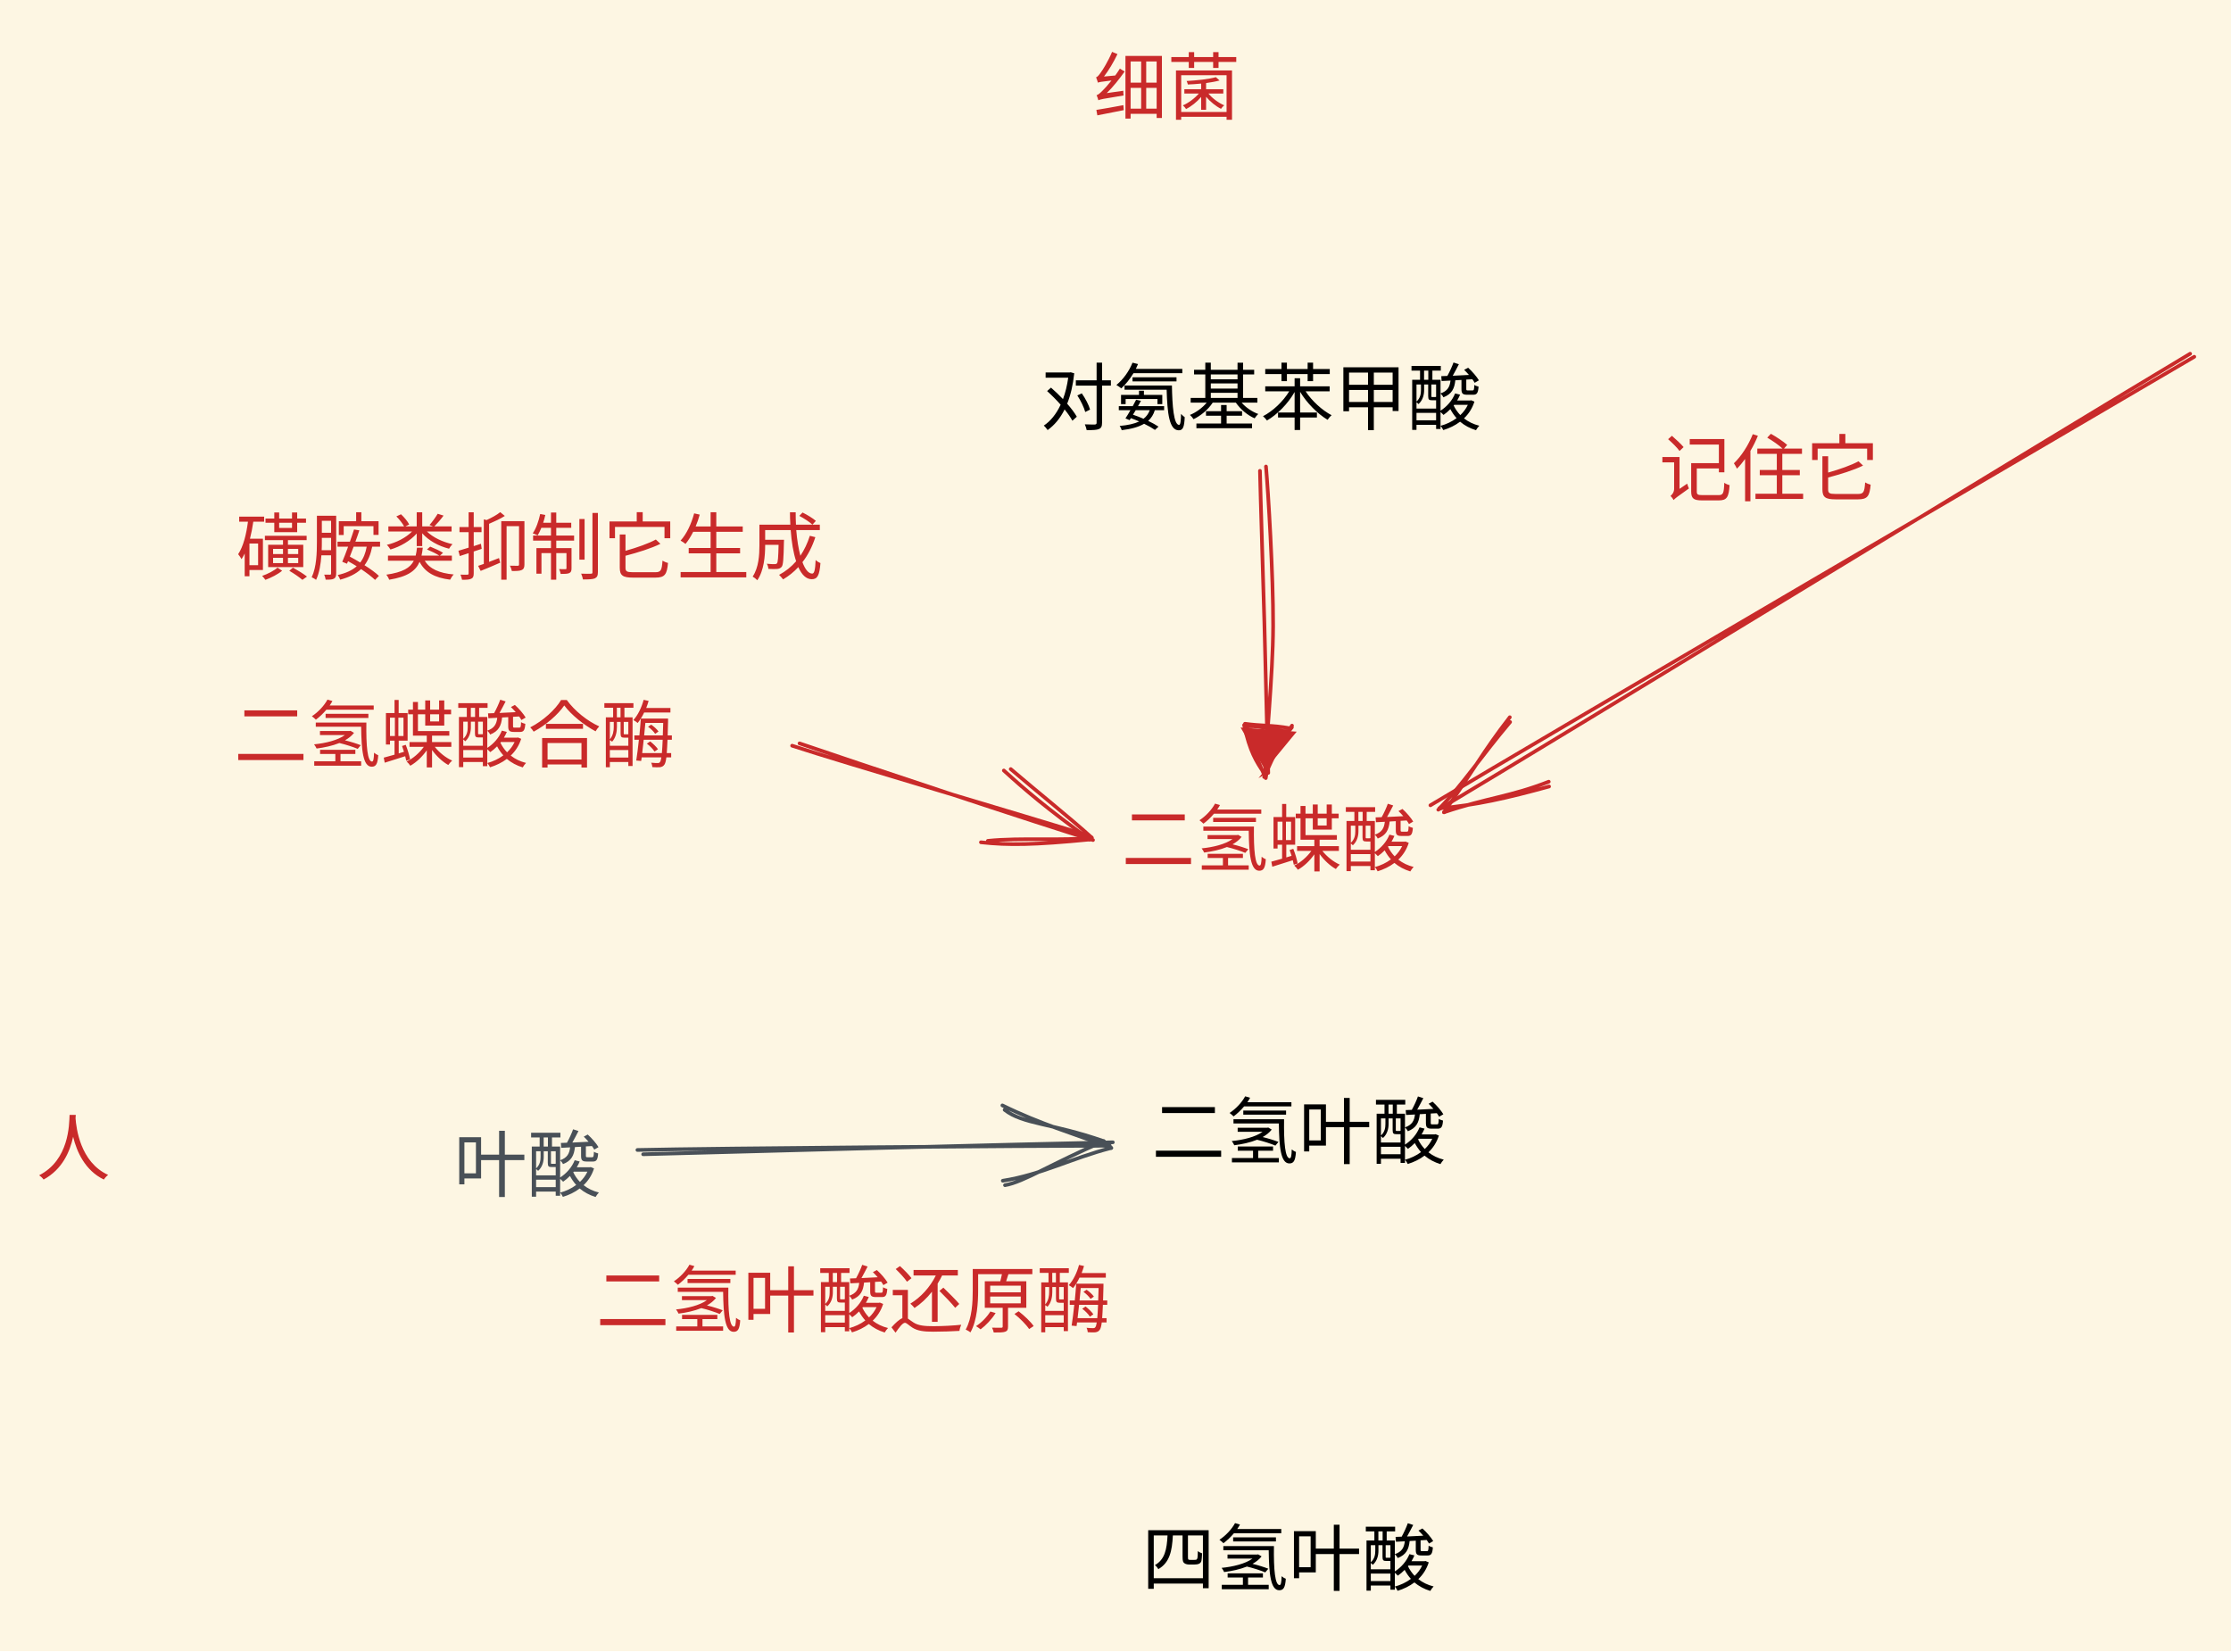
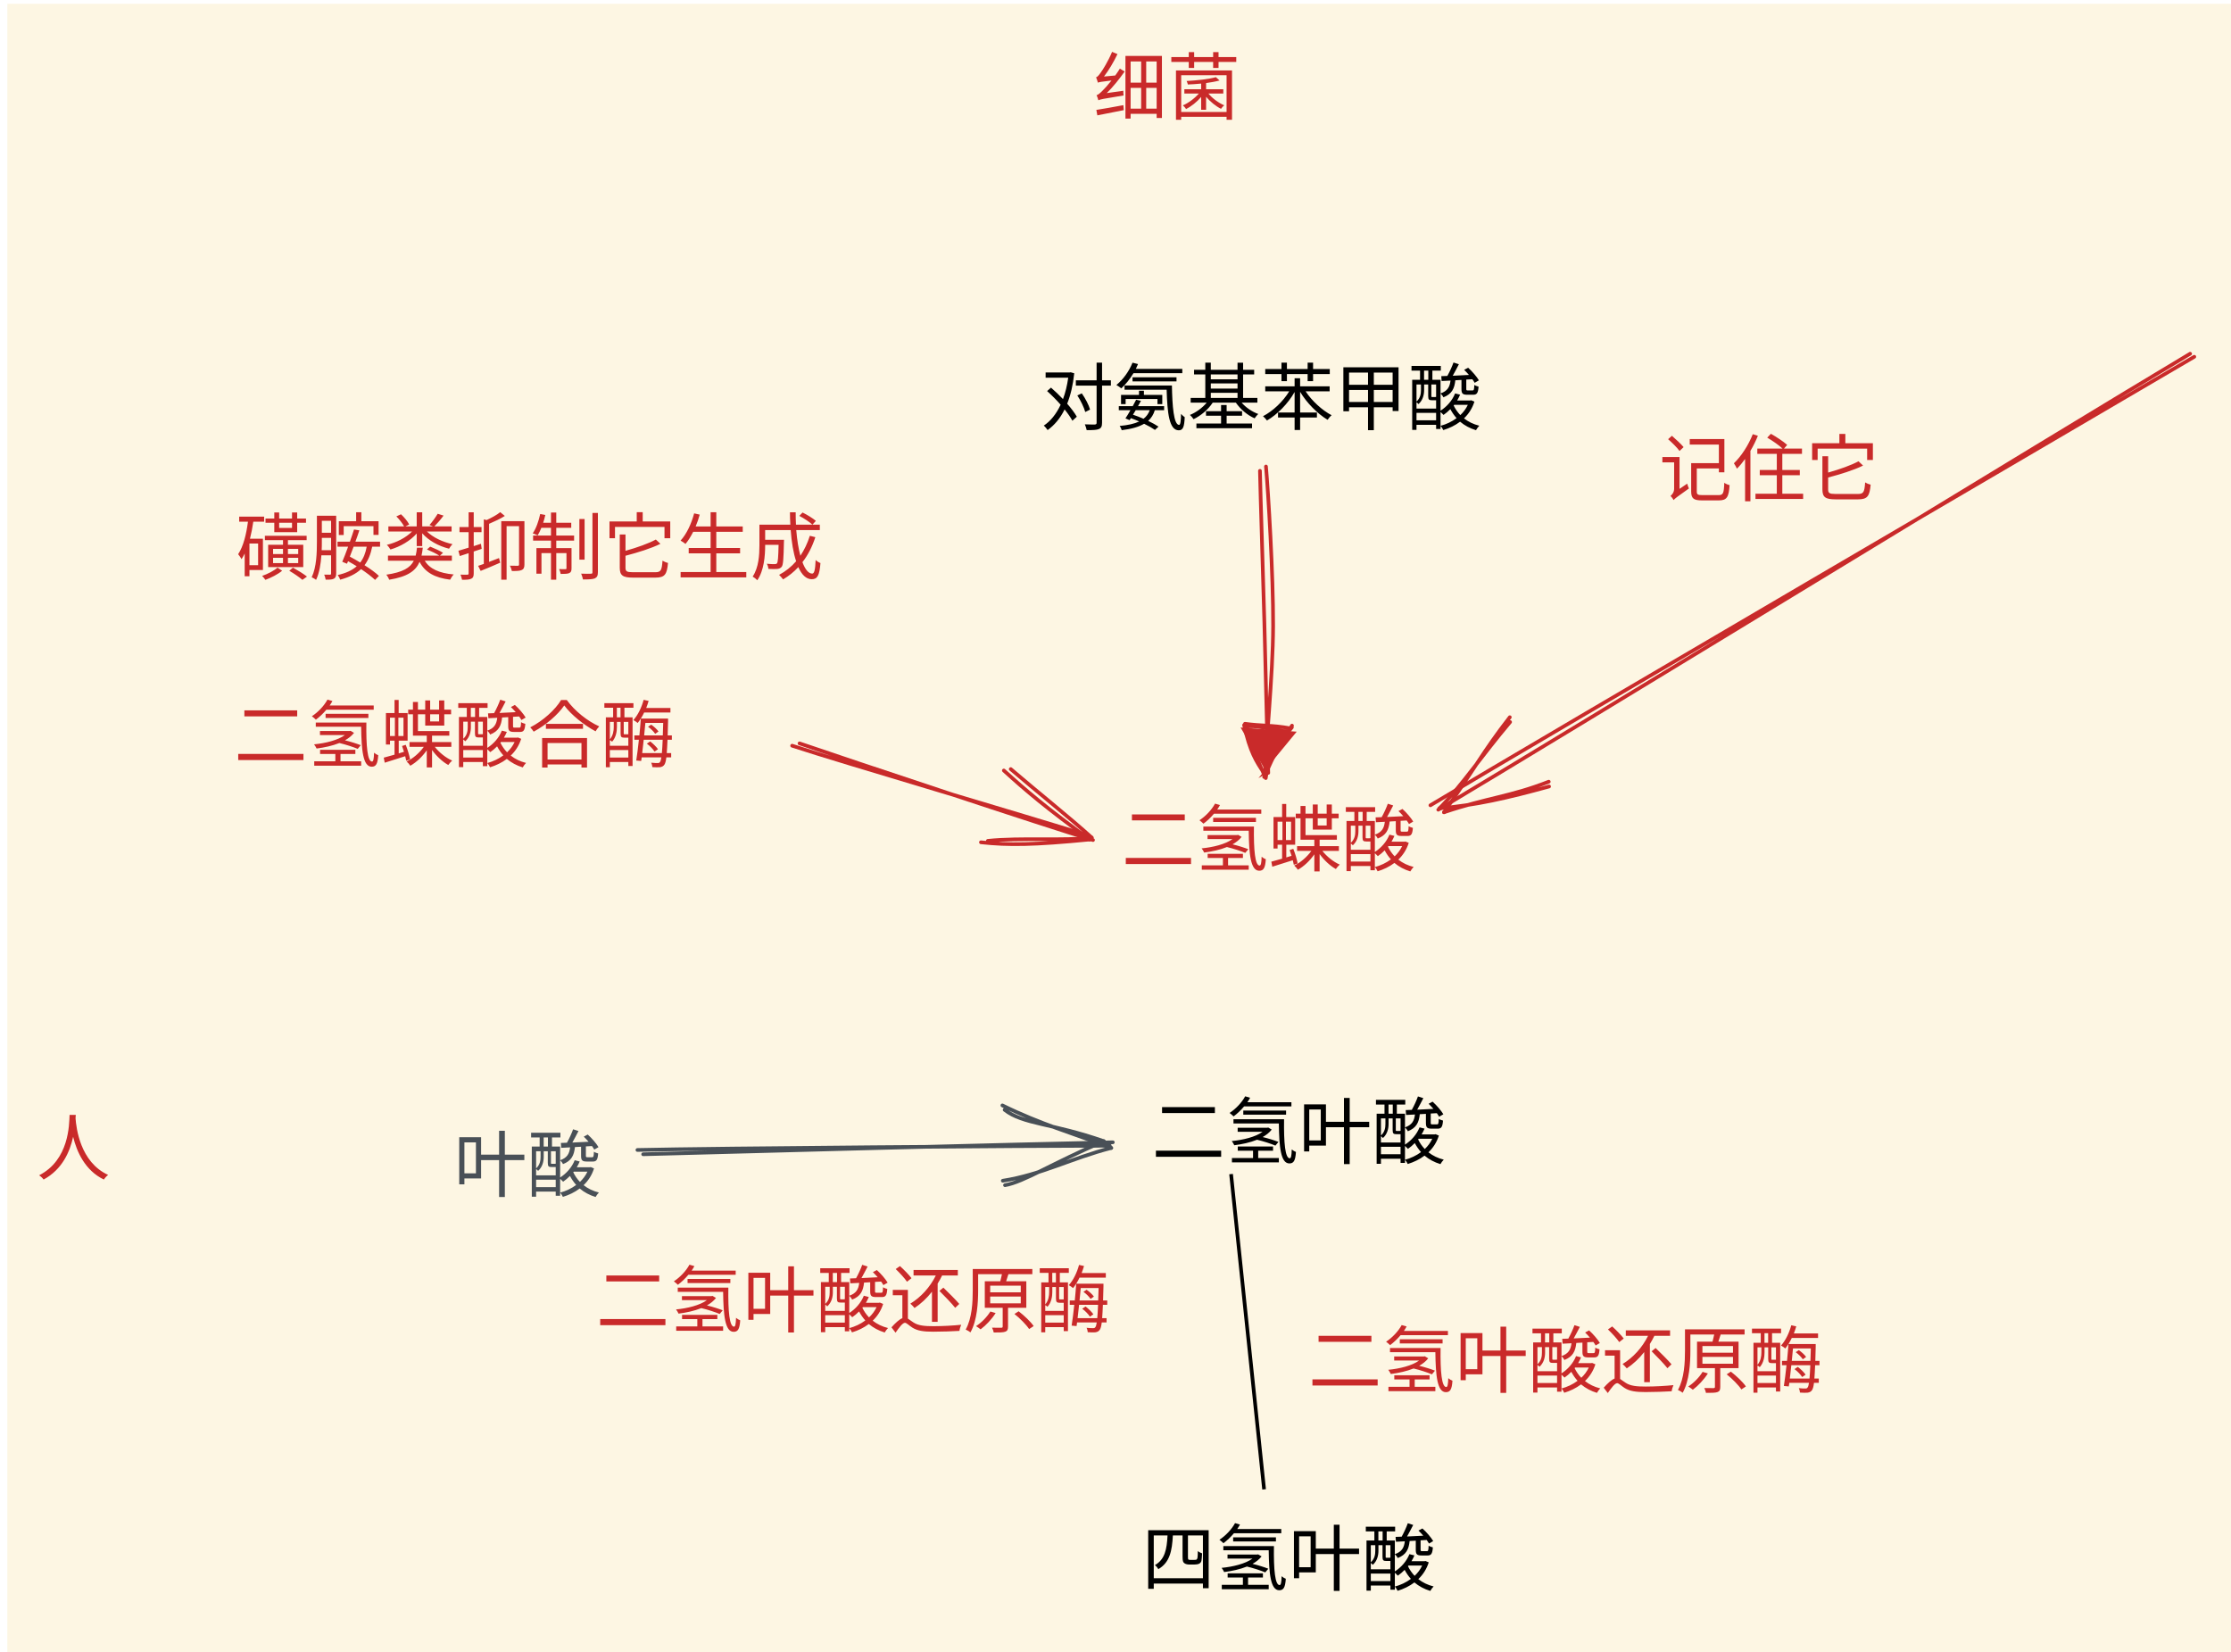
<svg xmlns="http://www.w3.org/2000/svg" version="1.1" viewBox="0 0 607.746 449.746" width="1215.493" height="899.492">
-   <defs>
-     <style>
-       @font-face {
-         font-family: "Virgil";
-         src: url("https://excalidraw.com/Virgil.woff2");
-       }
-       @font-face {
-         font-family: "Cascadia";
-         src: url("https://excalidraw.com/Cascadia.woff2");
-       }
-     </style>
-   </defs>
-   <rect x="0" y="0" width="607.746" height="449.746" fill="#fdf6e3" />
+   <rect x="2.001" y="1.038" width="607.746" height="449.746" fill="#fdf6e3" />
  <g transform="translate(283.4297 94.58203) rotate(0 61 14.5)">
    <text x="0" y="21" font-family="Virgil, Segoe UI Emoji" font-size="20px" fill="#000000" text-anchor="start" style="white-space: pre;" direction="ltr">对氨基苯甲酸</text>
  </g>
  <g transform="translate(313.7461 294.4922) rotate(0 41 14.5)">
    <text x="0" y="21" font-family="Virgil, Segoe UI Emoji" font-size="20px" fill="#000000" text-anchor="start" style="white-space: pre;" direction="ltr">二氢叶酸</text>
  </g>
  <g transform="translate(310.9844 410.7461) rotate(0 41 14.5)">
    <text x="0" y="21" font-family="Virgil, Segoe UI Emoji" font-size="20px" fill="#000000" text-anchor="start" style="white-space: pre;" direction="ltr">四氢叶酸</text>
  </g>
  <g transform="translate(305.5391 214.7656) rotate(0 41 14.5)">
    <text x="0" y="21" font-family="Virgil, Segoe UI Emoji" font-size="20px" fill="#c92a2a" text-anchor="start" style="white-space: pre;" direction="ltr">二氢蝶酸</text>
  </g>
  <g stroke-linecap="round">
    <g transform="translate(344.2934 128.4883) rotate(0 0.7267302 40.65959)">
      <path d="M-1.07 -0.24 C-0.93 6.57, -0.25 27.12, 0.13 40.83 C0.5 54.54, 0.94 74.98, 1.19 82.03 M0.57 -1.42 C1.18 5.54, 2.57 27.94, 2.52 41.96 C2.48 55.99, 0.37 75.7, 0.28 82.74" stroke="#c92a2a" stroke-width="1" fill="none" />
    </g>
    <g transform="translate(344.2934 128.4883) rotate(0 0.7267302 40.65959)">
      <path d="M0.85 82.13 L-6.34 69.67 L8.94 70.81 L-1.48 83.47" stroke="none" stroke-width="0" fill="#c92a2a" fill-rule="evenodd" />
      <path d="M-0.02 81.98 C-2 79.03, -3.81 76.29, -5.39 69.01 M0.18 82.7 C-1.82 78.71, -3.19 73.7, -4.93 69.27 M-4.98 69.48 C-2.16 68.92, 1.21 70.14, 6.17 70.75 M-5.15 68.65 C-0.81 69.27, 2.18 68.99, 7.03 69.87 M7.66 69.16 C3.77 75.06, 1.06 79.29, 0.51 83.45 M7.63 69.63 C4.68 73.07, 2.8 77.04, 0.07 83.15 M0.28 82.74 C0.28 82.74, 0.28 82.74, 0.28 82.74 M0.28 82.74 C0.28 82.74, 0.28 82.74, 0.28 82.74" stroke="#c92a2a" stroke-width="1" fill="none" />
    </g>
  </g>
  <g stroke-linecap="round">
    <g transform="translate(597.1172 96.77734) rotate(0 -103.4134 61.67114)">
      <path d="M0.63 0.4 C-33.95 20.73, -173 101.93, -207.46 122.57 M-0.5 -0.43 C-34.72 19.99, -170.94 103.28, -205.32 123.77" stroke="#c92a2a" stroke-width="1" fill="none" />
    </g>
    <g transform="translate(597.1172 96.77734) rotate(0 -103.4134 61.67114)">
      <path d="M-185.83 98.58 C-193.11 107.93, -195.91 113.38, -203.76 124.47 M-185.75 99.89 C-193.49 109.02, -198.77 117.09, -204.98 123.39" stroke="#c92a2a" stroke-width="1" fill="none" />
    </g>
    <g transform="translate(597.1172 96.77734) rotate(0 -103.4134 61.67114)">
      <path d="M-175.22 116.14 C-185.77 120.27, -191.77 120.44, -203.76 124.47 M-175.13 117.45 C-186.48 120.58, -195.41 122.61, -204.98 123.39" stroke="#c92a2a" stroke-width="1" fill="none" />
    </g>
  </g>
  <g transform="translate(451.9258 114) rotate(0 31 14.5)">
    <text x="0" y="21" font-family="Virgil, Segoe UI Emoji" font-size="20px" fill="#c92a2a" text-anchor="start" style="white-space: pre;" direction="ltr">记住它</text>
  </g>
  <g transform="translate(10 298.8672) rotate(0 11 14.5)">
    <text x="0" y="21" font-family="Virgil, Segoe UI Emoji" font-size="20px" fill="#c92a2a" text-anchor="start" style="white-space: pre;" direction="ltr">人</text>
  </g>
  <g transform="translate(123.6016 303.4453) rotate(0 21 14.5)">
    <text x="0" y="21" font-family="Virgil, Segoe UI Emoji" font-size="20px" fill="#495057" text-anchor="start" style="white-space: pre;" direction="ltr">叶酸</text>
  </g>
  <g stroke-linecap="round">
    <g transform="translate(175.3828 314.6406) rotate(0 63.01241 -1.868663)">
      <path d="M-0.18 -0.24 C21.25 -0.83, 106.28 -3.09, 127.76 -3.5 M-1.74 -1.41 C19.62 -1.9, 105.22 -2.54, 126.93 -2.57" stroke="#495057" stroke-width="1" fill="none" />
    </g>
    <g transform="translate(175.3828 314.6406) rotate(0 63.01241 -1.868663)">
      <path d="M98.39 8.18 C103.39 7.36, 111.24 2.24, 125.3 -3.8 M97.79 6.97 C108.21 5.35, 116.54 0.81, 127.33 -1.96" stroke="#495057" stroke-width="1" fill="none" />
    </g>
    <g transform="translate(175.3828 314.6406) rotate(0 63.01241 -1.868663)">
      <path d="M98.29 -12.34 C103.31 -8.39, 111.19 -8.74, 125.3 -3.8 M97.68 -13.55 C108.23 -8.36, 116.6 -6.1, 127.33 -1.96" stroke="#495057" stroke-width="1" fill="none" />
    </g>
  </g>
  <g transform="translate(297.9258 10) rotate(0 21 14.5)">
    <text x="0" y="21" font-family="Virgil, Segoe UI Emoji" font-size="20px" fill="#c92a2a" text-anchor="start" style="white-space: pre;" direction="ltr">细菌</text>
  </g>
  <g transform="translate(64.31306 135.3153) rotate(0 81 14.5)">
    <text x="0" y="21" font-family="Virgil, Segoe UI Emoji" font-size="20px" fill="#c92a2a" text-anchor="start" style="white-space: pre;" direction="ltr">磺胺类抑制它生成</text>
  </g>
  <g stroke-linecap="round">
    <g transform="translate(216.1562 202.3242) rotate(0 40.61119 13.32731)">
      <path d="M-0.37 0.79 C12.74 5.12, 65.99 20.77, 79.19 24.94 M1.64 0.16 C15.1 4.78, 68.33 22.52, 81.59 26.49" stroke="#c92a2a" stroke-width="1" fill="none" />
    </g>
    <g transform="translate(216.1562 202.3242) rotate(0 40.61119 13.32731)">
      <path d="M52.94 26.71 C62 25.77, 73.86 26.76, 81.24 25.83 M51.06 27.1 C58.54 27.92, 65.55 27.82, 80.68 26.34" stroke="#c92a2a" stroke-width="1" fill="none" />
    </g>
    <g transform="translate(216.1562 202.3242) rotate(0 40.61119 13.32731)">
      <path d="M59.18 7.16 C65.92 12.95, 75.62 20.7, 81.24 25.83 M57.3 7.55 C63.36 13.07, 68.85 17.73, 80.68 26.34" stroke="#c92a2a" stroke-width="1" fill="none" />
    </g>
  </g>
  <g transform="translate(63.75614 186.4323) rotate(0 61 14.5)">
    <text x="0" y="21" font-family="Virgil, Segoe UI Emoji" font-size="20px" fill="#c92a2a" text-anchor="start" style="white-space: pre;" direction="ltr">二氢蝶酸合酶</text>
  </g>
  <g transform="translate(162.361 340.3553) rotate(0 71 14.5)">
    <text x="0" y="21" font-family="Virgil, Segoe UI Emoji" font-size="20px" fill="#c92a2a" text-anchor="start" style="white-space: pre;" direction="ltr">二氢叶酸还原酶</text>
  </g>
+   <line style="fill: rgb(216, 216, 216); stroke: rgb(0, 0, 0);" x1="335.357" y1="319.802" x2="344.353" y2="405.675" />
+   <g transform="matrix(1, 0, 0, 1, 356.3816, 356.7979)">
+     <text x="0" y="21" font-family="Virgil, Segoe UI Emoji" font-size="20px" fill="#c92a2a" text-anchor="start" style="white-space: pre;" direction="ltr">二氢叶酸还原酶</text>
+   </g>
</svg>
